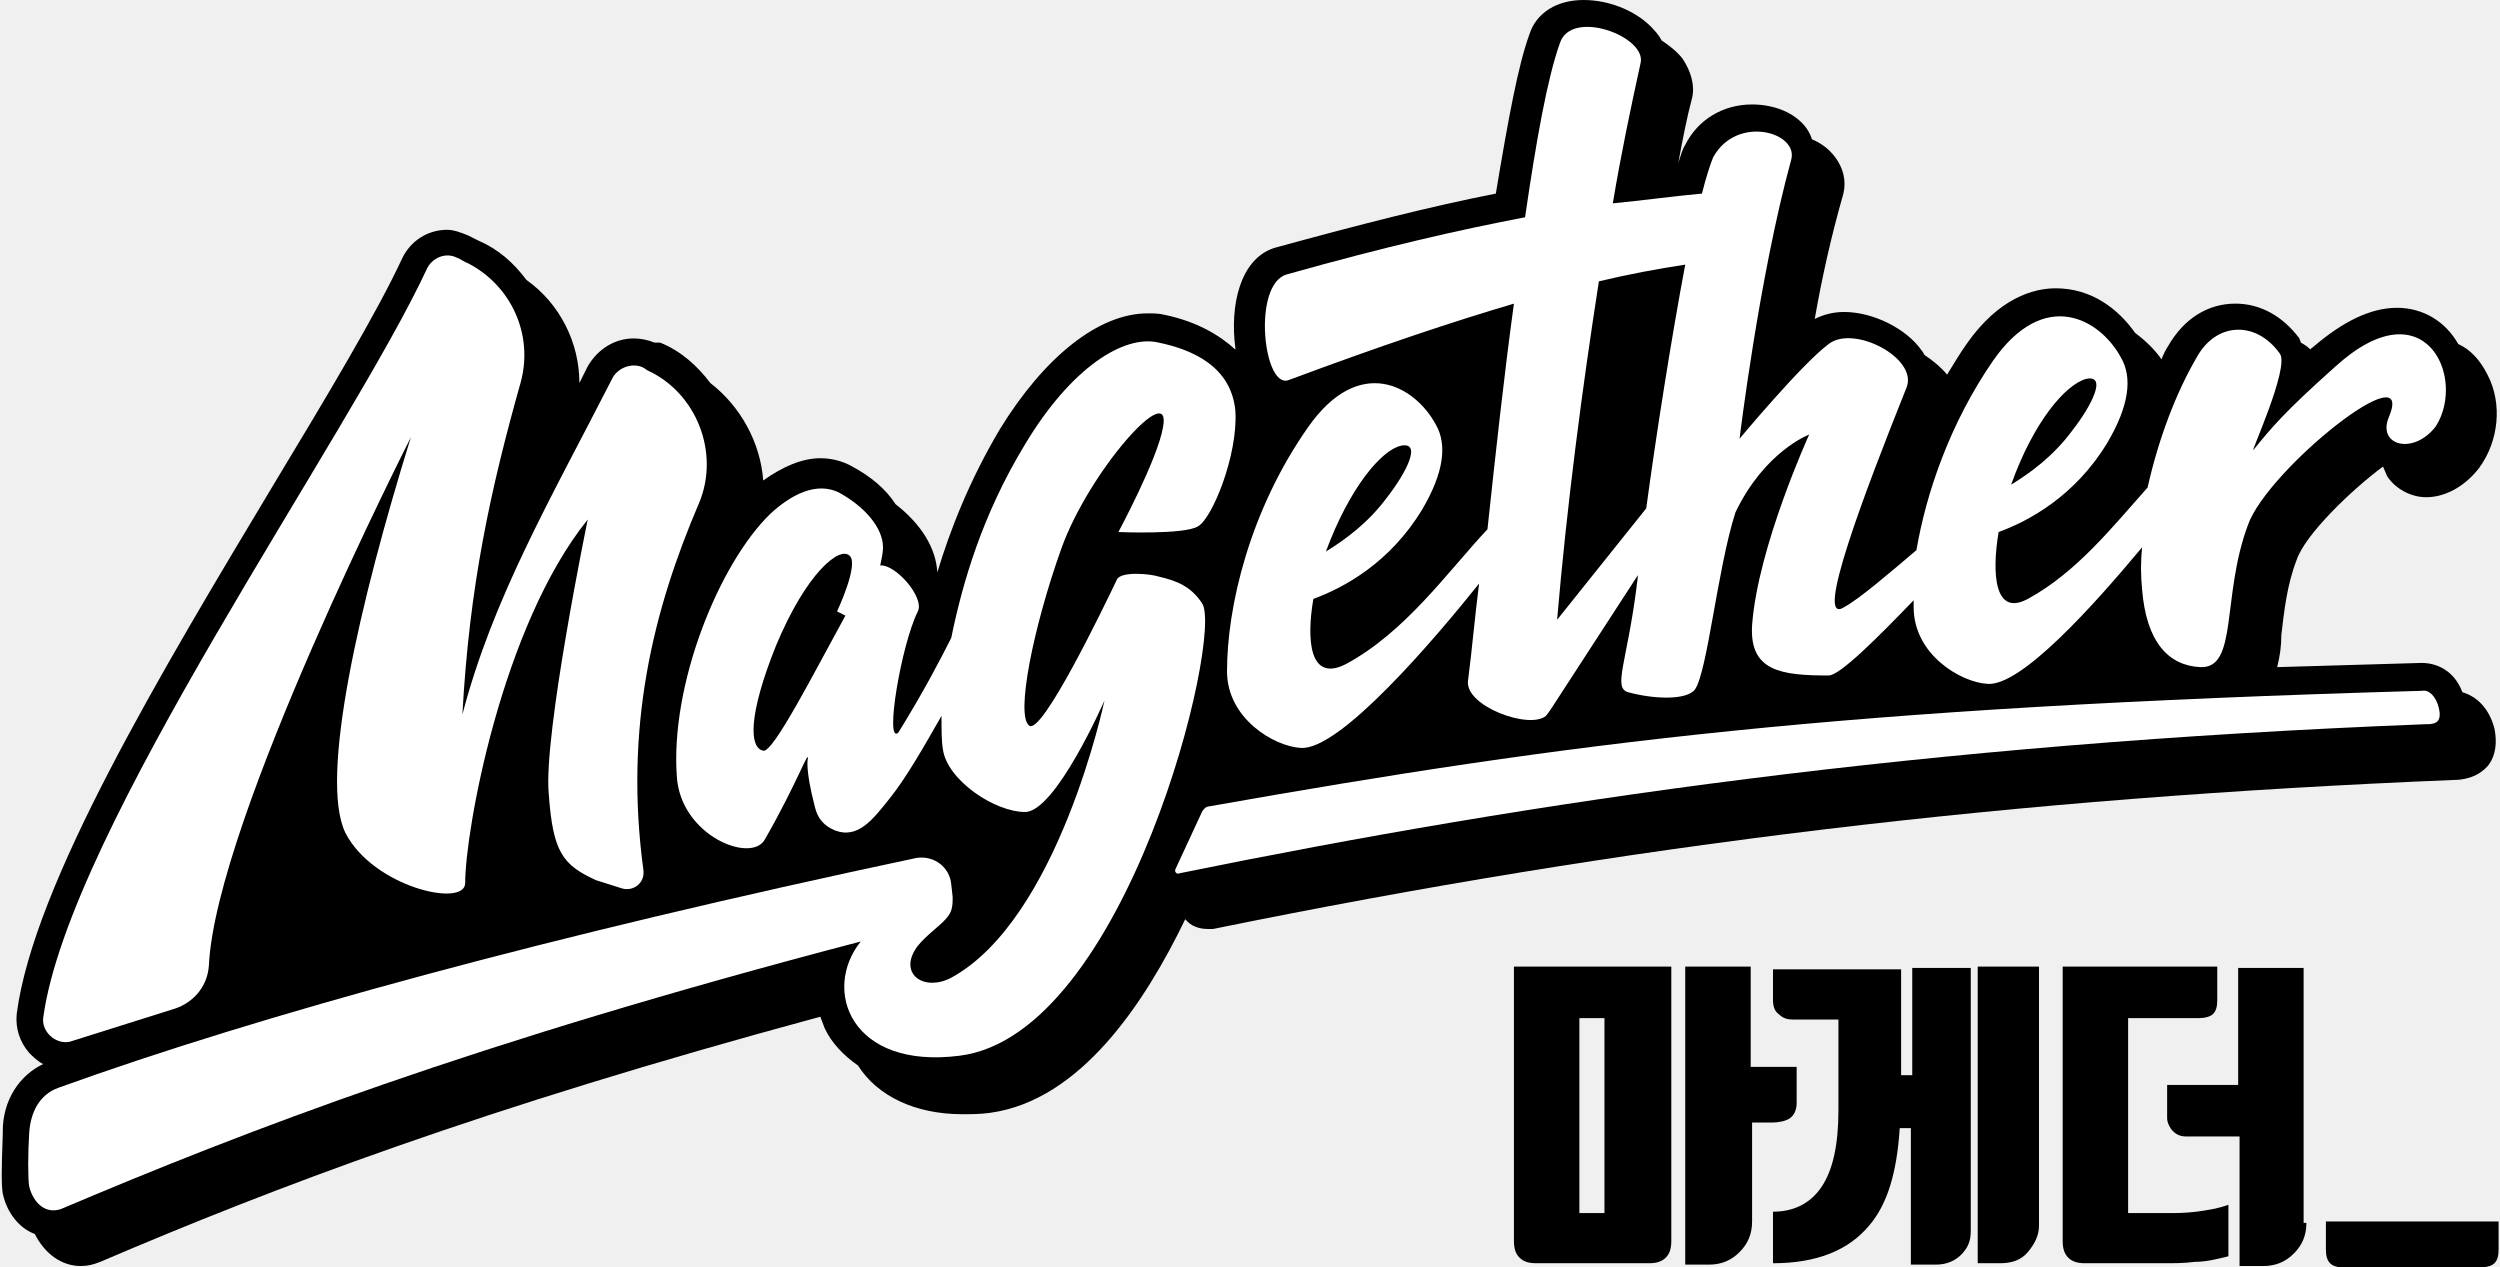
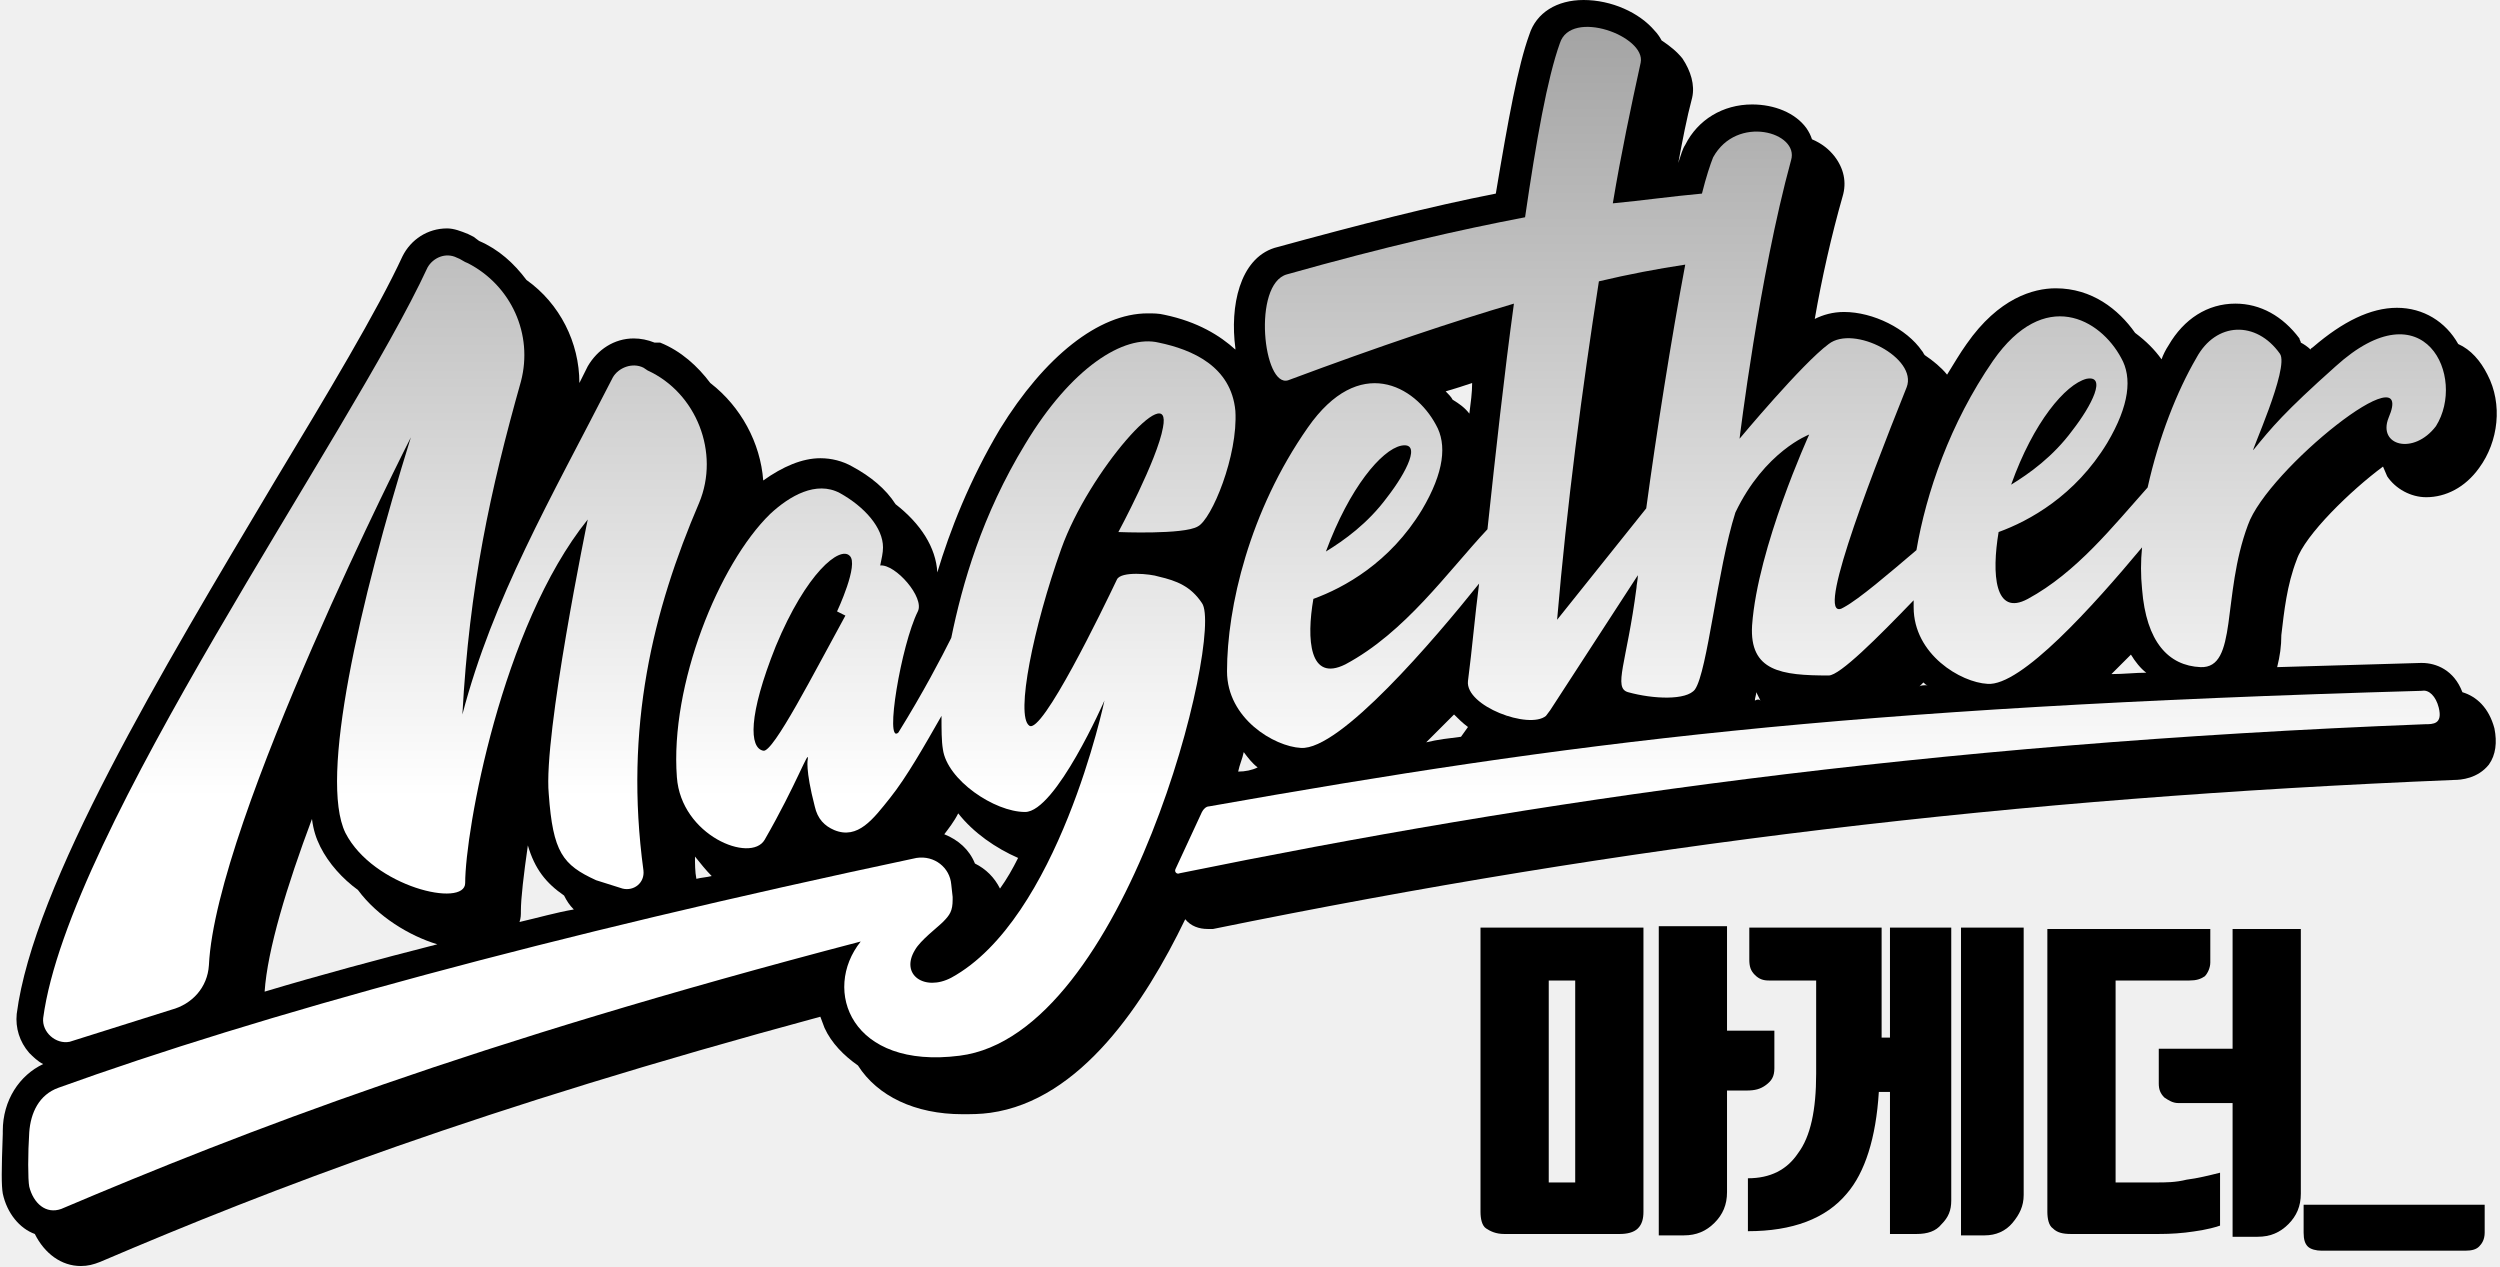
<svg xmlns="http://www.w3.org/2000/svg" version="1.1" id="레이어_1" x="0px" y="0px" viewBox="0 0 179.5 90.9" style="enable-background:new 0 0 179.5 90.9;" xml:space="preserve">
  <style type="text/css">
- 	.st0{fill:#FFFFFF;}
+ 	.st0{fill:none;}
+ 	.st1{fill:url(#XMLID_95_);}
+ 	.st2{fill:url(#XMLID_96_);}
+ 	.st3{fill:url(#XMLID_97_);}
+ 	.st4{fill:url(#XMLID_98_);}
+ 	.st5{fill:url(#XMLID_99_);}
</style>
  <g>
+     <rect x="111.2" y="70.4" class="st0" width="1.9" height="14.5" />
+     <path d="M127.4,76.7v-2.7H124v-7.5h-4.9v22.2h1.8c0.9,0,1.6-0.3,2.2-0.9s0.9-1.3,0.9-2.2v-7.3h1.4c0.6,0,1-0.1,1.4-0.4   C127.2,77.6,127.4,77.3,127.4,76.7z" />
+     <path d="M106.3,87c0,0.5,0.1,1,0.4,1.2s0.7,0.4,1.3,0.4h8.3c0.5,0,1-0.1,1.3-0.4s0.4-0.7,0.4-1.2V66.6h-11.7V87z M111.2,70.4h1.9   v14.5h-1.9V70.4z" />
+     <path d="M135.9,74.5h-0.8v-7.9h-9.5v2.3c0,0.5,0.1,0.8,0.4,1.1c0.3,0.3,0.6,0.4,1,0.4h3.4v6.7c0,2.6-0.4,4.5-1.3,5.7   c-0.8,1.2-2,1.8-3.6,1.8v3.8c3.2,0,5.6-0.9,7.1-2.7c1.3-1.5,2.1-4,2.3-7.3h0.8v10.2h1.9c0.8,0,1.4-0.2,1.8-0.7   c0.5-0.5,0.7-1,0.7-1.7V66.6h-4.4V74.5z" />
+     <path d="M140.9,88.7h1.6c0.8,0,1.5-0.3,2-0.9c0.5-0.6,0.8-1.2,0.8-2V66.6h-4.5V88.7z" />
+     <path d="M154.8,84.9h-2.9V70.4l5.3,0c0.5,0,0.8-0.1,1.1-0.3c0.2-0.2,0.4-0.6,0.4-1v-2.4H147V87c0,0.5,0.1,1,0.4,1.2   c0.3,0.3,0.7,0.4,1.3,0.4h6c0.6,0,1.3,0,2.2-0.1c0.8-0.1,1.6-0.2,2.5-0.5v-3.8c-0.8,0.2-1.6,0.4-2.4,0.5   C156.2,84.9,155.5,84.9,154.8,84.9z" />
+     <path d="M160.3,75.3H155v2.5c0,0.4,0.1,0.7,0.4,1c0.3,0.2,0.6,0.4,1,0.4h3.9v9.6h1.8c0.9,0,1.6-0.3,2.2-0.9s0.9-1.3,0.9-2.2v-19   h-4.9V75.3z" />
+     <path d="M165.4,88.5c0,0.5,0.1,0.8,0.3,1c0.2,0.2,0.6,0.3,1,0.3H177c0.5,0,0.8-0.1,1-0.3c0.2-0.2,0.4-0.5,0.4-1v-2h-13V88.5z" />
+     <path d="M176.8,49.7c-0.6-1.6-1.9-2.1-2.9-2.1h0l-0.1,0c-3.6,0.1-7,0.2-10.3,0.3c0.2-0.8,0.3-1.5,0.3-2.3c0.2-1.7,0.4-3.6,1.1-5.4   c0.6-1.8,3.9-5,6.2-6.7c0.1,0.2,0.2,0.5,0.3,0.7c0.6,0.9,1.7,1.5,2.8,1.5c1.4,0,2.8-0.7,3.8-2.1c1.4-1.9,1.7-4.6,0.6-6.7   c-0.5-1-1.2-1.8-2.1-2.2c-0.9-1.6-2.5-2.6-4.4-2.6c-1.9,0-3.9,1-6,2.8c-0.1,0.1-0.2,0.1-0.2,0.2c-0.2-0.2-0.5-0.4-0.7-0.5   c0-0.1-0.1-0.2-0.1-0.3c-1.2-1.6-2.8-2.5-4.6-2.5c-2,0-3.7,1.1-4.8,3c-0.2,0.3-0.4,0.7-0.5,1c-0.5-0.7-1.1-1.3-1.9-1.9   c-1.2-1.7-3.1-3.2-5.7-3.2c-1.6,0-4.1,0.7-6.4,4c-0.5,0.7-0.9,1.4-1.4,2.2c-0.4-0.5-1-1-1.6-1.4c-0.1-0.1-0.1-0.2-0.2-0.3   c-1.1-1.6-3.5-2.8-5.6-2.8c-0.8,0-1.5,0.2-2.1,0.5c0.5-2.9,1.2-6,2-8.8c0.3-1,0.1-2-0.6-2.9c-0.4-0.5-0.9-0.9-1.6-1.2   c-0.1-0.3-0.2-0.5-0.4-0.8c-0.8-1.1-2.3-1.7-3.9-1.7c-2.1,0-3.9,1.1-4.8,2.9c-0.2,0.3-0.3,0.7-0.5,1.3c0.3-1.6,0.6-3.2,1-4.7   c0.2-0.9-0.1-1.9-0.7-2.8c-0.4-0.5-0.9-0.9-1.5-1.3c-0.1-0.2-0.3-0.5-0.5-0.7c-1.1-1.3-3.1-2.2-5.1-2.2h0c-1.9,0-3.4,0.9-3.9,2.5   c-0.8,2.2-1.5,6-2.4,11.4c-4.6,0.9-9.7,2.2-15.9,3.9C89,18.6,88.3,22,88.7,25c0,0,0,0.1,0,0.1c-1.1-1-2.7-2-5.1-2.5   c-0.4-0.1-0.8-0.1-1.2-0.1h0c-3.5,0-7.4,3.1-10.6,8.3c-2.2,3.7-3.6,7.3-4.5,10.3c0,0,0,0,0,0c-0.1-1.8-1.2-3.5-3-4.9   c-0.7-1.1-1.8-2-3.1-2.7c-0.7-0.4-1.5-0.6-2.3-0.6c-1.3,0-2.7,0.6-4.1,1.6c-0.2-2.7-1.6-5.3-3.8-7c-0.9-1.2-2.1-2.3-3.6-2.9   L47,24.6c-0.5-0.2-1-0.3-1.5-0.3c-1.4,0-2.6,0.8-3.3,2c-0.2,0.4-0.4,0.8-0.6,1.2c0-2.9-1.4-5.7-3.8-7.4c-0.9-1.2-2-2.2-3.4-2.8   L34,17l-0.4-0.2c-0.5-0.2-1-0.4-1.5-0.4c-1.4,0-2.6,0.8-3.2,2c-1.8,3.9-5.4,9.9-9.2,16.2C11.6,48.2,2.4,63.5,1.2,72.8   c-0.1,1,0.2,2,0.9,2.8c0.3,0.3,0.6,0.6,1,0.8c-1.7,0.8-2.9,2.6-2.9,4.8l0,0.2c-0.1,2.7-0.1,3.7,0,4.3c0.3,1.4,1.2,2.5,2.3,2.9   c0.7,1.4,1.9,2.3,3.3,2.3c0.5,0,0.9-0.1,1.4-0.3C19.6,85.3,34.5,79.6,58.9,73c0.1,0.3,0.2,0.5,0.3,0.8c0.5,1.1,1.4,2,2.4,2.7   c1.4,2.2,4.1,3.5,7.5,3.5c0.6,0,1.3,0,2-0.1C77.6,79,82.2,72,85.1,66c0.4,0.5,1,0.7,1.6,0.7c0.2,0,0.3,0,0.4,0   c29.9-6.1,57.4-9.4,89.1-10.7c0.5,0,1.7-0.1,2.5-1.1c0.5-0.7,0.6-1.6,0.4-2.6C178.7,50.8,177.8,50,176.8,49.7z M19,71.2   c0.2-3,1.6-7.6,3.4-12.4c0.1,0.8,0.3,1.4,0.6,2c0.6,1.2,1.6,2.3,2.7,3.1c1.4,1.9,3.7,3.3,5.7,3.9C27.1,68.9,23,70,19,71.2z    M37.3,66.2c0.1-0.3,0.1-0.5,0.1-0.8c0-0.9,0.2-2.6,0.5-4.7c0.5,1.7,1.3,2.7,2.6,3.6c0.2,0.4,0.4,0.7,0.7,1   C40,65.5,38.6,65.9,37.3,66.2z M50,63.1c-0.1-0.5-0.1-1.1-0.1-1.6c0.4,0.5,0.8,1,1.2,1.4C50.7,63,50.4,63,50,63.1z M71.8,63.8   C71.4,63,70.8,62.4,70,62c-0.4-1-1.2-1.7-2.2-2.1c0.3-0.4,0.7-0.9,1-1.5c1.1,1.4,2.7,2.5,4.3,3.2C72.7,62.4,72.3,63.1,71.8,63.8z    M88.9,55.4c0.1-0.5,0.3-0.9,0.4-1.4c0,0,0,0,0,0c0.3,0.4,0.6,0.8,1,1.1C89.9,55.3,89.4,55.4,88.9,55.4z M104.9,52.9   c-0.8,0.1-1.7,0.2-2.5,0.4c0.6-0.6,1.3-1.3,2-2c0.3,0.3,0.6,0.6,1,0.9L104.9,52.9z M105.5,29.7c-0.3-0.4-0.7-0.7-1.2-1   c-0.1-0.2-0.3-0.4-0.5-0.6c0.7-0.2,1.3-0.4,1.9-0.6C105.7,28.2,105.6,28.9,105.5,29.7z M126,50.3c0-0.2,0.1-0.4,0.1-0.6   c0.1,0.2,0.2,0.4,0.3,0.6C126.3,50.2,126.2,50.2,126,50.3z M137.8,49.3c0.1-0.1,0.2-0.2,0.3-0.3c0.1,0.1,0.2,0.2,0.3,0.2   C138.1,49.2,137.9,49.2,137.8,49.3z M151.6,48.4c0.4-0.4,0.9-0.9,1.4-1.4c0.3,0.5,0.7,1,1.1,1.3C153.3,48.3,152.5,48.4,151.6,48.4z   " />
    <g>
-       <path d="M176.8,49.7c-0.6-1.6-1.9-2.1-2.9-2.1h0l-0.1,0c-3.6,0.1-7,0.2-10.3,0.3c0.2-0.8,0.3-1.5,0.3-2.3c0.2-1.7,0.4-3.6,1.1-5.4    c0.6-1.8,3.9-5,6.2-6.7c0.1,0.2,0.2,0.5,0.3,0.7c0.6,0.9,1.7,1.5,2.8,1.5c1.4,0,2.8-0.8,3.8-2.1c1.4-1.9,1.7-4.6,0.6-6.7    c-0.5-1-1.2-1.8-2.1-2.2c-0.9-1.6-2.5-2.6-4.4-2.6c-1.9,0-3.9,1-6,2.8c-0.1,0.1-0.2,0.1-0.2,0.2c-0.2-0.2-0.5-0.4-0.7-0.5    c0-0.1-0.1-0.2-0.1-0.3c-1.2-1.6-2.8-2.5-4.6-2.5c-2,0-3.7,1.1-4.8,3c-0.2,0.3-0.4,0.7-0.5,1c-0.5-0.7-1.1-1.3-1.9-1.9    c-1.2-1.7-3.1-3.2-5.7-3.2c-1.6,0-4.1,0.7-6.4,4c-0.5,0.7-0.9,1.4-1.4,2.2c-0.4-0.5-1-1-1.6-1.4c-0.1-0.1-0.1-0.2-0.2-0.3    c-1.1-1.6-3.5-2.8-5.6-2.8c-0.8,0-1.5,0.2-2.1,0.5c0.5-2.9,1.2-6,2-8.8c0.3-1,0.1-2-0.6-2.9c-0.4-0.5-0.9-0.9-1.6-1.2    c-0.1-0.3-0.2-0.5-0.4-0.8c-0.8-1.1-2.3-1.7-3.9-1.7c-2.1,0-3.9,1.1-4.8,2.9c-0.2,0.3-0.3,0.7-0.5,1.3c0.3-1.6,0.6-3.2,1-4.7    c0.2-0.9-0.1-1.9-0.7-2.8c-0.4-0.5-0.9-0.9-1.5-1.3c-0.1-0.2-0.3-0.5-0.5-0.7c-1.1-1.3-3.1-2.2-5.1-2.2c-1.9,0-3.4,0.9-3.9,2.5    c-0.8,2.2-1.5,6-2.4,11.4c-4.6,0.9-9.7,2.2-15.9,3.9C89,18.6,88.3,22,88.7,25c0,0,0,0.1,0,0.1c-1.1-1-2.7-2-5.1-2.5    c-0.4-0.1-0.8-0.1-1.2-0.1h0c-3.5,0-7.4,3.1-10.6,8.3c-2.2,3.7-3.6,7.3-4.5,10.3c0,0,0,0,0,0c-0.1-1.8-1.2-3.5-3-4.9    c-0.7-1.1-1.8-2-3.1-2.7c-0.7-0.4-1.5-0.6-2.3-0.6c-1.3,0-2.7,0.6-4.1,1.6c-0.2-2.7-1.6-5.3-3.8-7c-0.9-1.2-2.1-2.3-3.6-2.9    L47,24.6c-0.5-0.2-1-0.3-1.5-0.3c-1.4,0-2.6,0.8-3.3,2c-0.2,0.4-0.4,0.8-0.6,1.2c0-2.9-1.4-5.7-3.8-7.4c-0.9-1.2-2-2.2-3.4-2.8    l-0.8-0.4c-0.5-0.2-1-0.4-1.5-0.4c-1.4,0-2.6,0.8-3.2,2c-1.8,3.9-5.4,9.9-9.2,16.2C11.6,48.2,2.4,63.5,1.2,72.8    c-0.1,1,0.2,2,0.9,2.8c0.3,0.3,0.6,0.6,1,0.8c-1.7,0.8-2.9,2.6-2.9,4.8l0,0.2c-0.1,2.7-0.1,3.7,0,4.3c0.3,1.4,1.2,2.5,2.3,2.9    c0.7,1.4,1.9,2.3,3.3,2.3c0.5,0,0.9-0.1,1.4-0.3C19.6,85.3,34.5,79.6,58.9,73c0.1,0.3,0.2,0.5,0.3,0.8c0.5,1.1,1.4,2,2.4,2.7    c1.4,2.2,4.1,3.5,7.5,3.5c0.6,0,1.3,0,2-0.1C77.6,79,82.2,72,85.1,66c0.4,0.5,1,0.7,1.6,0.7c0.2,0,0.3,0,0.4,0    c29.9-6.1,57.4-9.4,89.1-10.7c0.5,0,1.7-0.1,2.5-1.1c0.5-0.7,0.6-1.6,0.4-2.6C178.7,50.8,177.8,50,176.8,49.7z" />
-       <g>
-         <path d="M110.3,90.7c-0.5,0-0.9-0.1-1.2-0.4s-0.4-0.7-0.4-1.2V69.4H120v19.7c0,0.5-0.1,0.9-0.4,1.2s-0.7,0.4-1.2,0.4H110.3z      M115.2,87.1v-14h-1.8v14H115.2z M125.8,76.6h3.2v2.6c0,0.5-0.2,0.9-0.5,1.1c-0.3,0.2-0.8,0.3-1.3,0.3h-1.4v7.1     c0,0.9-0.3,1.6-0.9,2.2s-1.3,0.9-2.2,0.9h-1.7V69.4h4.7V76.6z" />
-         <path d="M141.5,88.4c0,0.7-0.2,1.2-0.7,1.7c-0.4,0.4-1,0.7-1.8,0.7h-1.8v-9.8h-0.8c-0.2,3.2-0.9,5.5-2.2,7     c-1.5,1.8-3.8,2.7-6.9,2.7v-3.7c1.5,0,2.7-0.6,3.5-1.8c0.8-1.2,1.2-3,1.2-5.5v-6.5h-3.3c-0.4,0-0.7-0.1-1-0.4     c-0.3-0.2-0.4-0.6-0.4-1v-2.2h9.2v7.6h0.8v-7.7h4.2V88.4z M142.1,69.4h4.3V88c0,0.7-0.3,1.3-0.8,1.9c-0.5,0.6-1.2,0.8-2,0.8h-1.6     V69.4z" />
-         <path d="M148,69.4h11.2v2.4c0,0.5-0.1,0.8-0.3,1c-0.2,0.2-0.6,0.3-1,0.3l-5.1,0v14h2.8c0.6,0,1.3,0,2.1-0.1     c0.7-0.1,1.5-0.2,2.3-0.5v3.7c-0.8,0.2-1.6,0.4-2.4,0.4c-0.8,0.1-1.5,0.1-2.1,0.1h-5.8c-0.5,0-0.9-0.1-1.2-0.4     c-0.3-0.3-0.4-0.7-0.4-1.2V69.4z M165.6,87.8c0,0.9-0.3,1.6-0.9,2.2s-1.3,0.9-2.2,0.9h-1.7v-9.3h-3.8c-0.4,0-0.7-0.1-1-0.4     c-0.2-0.2-0.4-0.6-0.4-0.9v-2.4h5.1v-8.4h4.7V87.8z" />
-         <path d="M179.4,87.7v2c0,0.5-0.1,0.8-0.3,1c-0.2,0.2-0.6,0.3-1,0.3h-9.8c-0.5,0-0.8-0.1-1-0.3c-0.2-0.2-0.3-0.5-0.3-1v-2H179.4z" />
+       <g id="XMLID_7_">
+         <linearGradient id="XMLID_95_" gradientUnits="userSpaceOnUse" x1="26.95" y1="57.251" x2="26.95" y2="-97.467">
+           <stop offset="0" style="stop-color:#FFFFFF" />
+           <stop offset="1" style="stop-color:#000000" />
+         </linearGradient>
+         <path id="XMLID_30_" class="st1" d="M5,74.8l7.3-2.3c1.5-0.4,2.6-1.6,2.7-3.2c0.5-10.4,14.5-37.9,14.5-37.9     c-3.7,11.9-6.6,24.5-4.7,28.4c2,3.9,8.6,5.4,8.6,3.6c0-3.7,2.6-18.4,8.8-26.1c0,0-3.2,15.5-2.8,19.7c0.3,4.2,1,5.1,3.4,6.2     l1.9,0.6c0.8,0.2,1.6-0.4,1.5-1.3c-1.4-10.3,0.7-18.7,4-26.4c1.5-3.6-0.2-7.9-3.7-9.5l-0.3-0.2c-0.8-0.4-1.8,0-2.2,0.7     c-4.5,8.8-8.6,15.8-10.8,24.2c0.5-9.2,2-16.1,4.2-23.9c0.9-3.4-0.7-6.9-3.8-8.5c-0.3-0.1-0.5-0.3-0.8-0.4c-0.8-0.4-1.7,0-2.1,0.7     C25.1,31.3,4.9,59.6,3.1,73.1C3,74.1,4,75,5,74.8z" />
      </g>
-     </g>
-     <g>
-       <g>
-         <path id="XMLID_18_" class="st0" d="M5,74.8l7.3-2.3c1.5-0.4,2.6-1.6,2.7-3.2c0.5-10.4,14.5-37.9,14.5-37.9     c-3.7,11.9-6.6,24.5-4.7,28.4c2,3.9,8.6,5.4,8.6,3.6c0-3.7,2.6-18.4,8.8-26.1c0,0-3.2,15.5-2.8,19.7c0.3,4.2,1,5.1,3.4,6.2     l1.9,0.6c0.8,0.2,1.6-0.4,1.5-1.3c-1.4-10.3,0.7-18.7,4-26.4c1.5-3.6-0.2-7.9-3.7-9.5l-0.3-0.2c-0.8-0.4-1.8,0-2.2,0.7     c-4.5,8.8-8.6,15.8-10.8,24.2c0.5-9.2,2-16.1,4.2-23.9c0.9-3.4-0.7-6.9-3.8-8.5c-0.3-0.1-0.5-0.3-0.8-0.4c-0.8-0.4-1.7,0-2.1,0.7     C25.1,31.3,4.9,59.6,3.1,73.1C3,74.1,4,75,5,74.8z" />
+       <g id="XMLID_12_">
+         <linearGradient id="XMLID_96_" gradientUnits="userSpaceOnUse" x1="108.174" y1="57.251" x2="108.174" y2="-97.467">
+           <stop offset="0" style="stop-color:#FFFFFF" />
+           <stop offset="1" style="stop-color:#000000" />
+         </linearGradient>
+         <path id="XMLID_27_" class="st2" d="M108,51.7c0.1-0.1,0.2-0.3,0.3-0.4L108,51.7z" />
      </g>
-       <g>
-         <path id="XMLID_15_" class="st0" d="M108,51.7c0.1-0.1,0.2-0.3,0.3-0.4L108,51.7z" />
+       <g id="XMLID_5_">
+         <linearGradient id="XMLID_97_" gradientUnits="userSpaceOnUse" x1="131.803" y1="57.251" x2="131.803" y2="-97.439">
+           <stop offset="0" style="stop-color:#FFFFFF" />
+           <stop offset="1" style="stop-color:#000000" />
+         </linearGradient>
+         <path id="XMLID_59_" class="st3" d="M167.7,26.3c-3.7,3.3-4.6,4.4-5.9,6c-0.3,0.4,2.6-5.9,1.9-6.9c-1.7-2.4-4.6-2.3-6,0.3     c-1.4,2.4-2.7,5.7-3.5,9.3c-2.5,2.8-5.1,6.1-8.6,8c-2.4,1.3-2.6-1.8-2.1-4.8c2.2-0.8,5.5-2.6,7.8-6.4c1.6-2.7,1.8-4.7,1-6.1     c-1.5-2.8-5.5-5.1-9.2,0.2c-3.1,4.5-4.8,9.5-5.5,13.6c-2,1.7-4.1,3.5-5.2,4.1c-2.2,1.4,1.5-8.3,4.5-15.8c0.8-2.1-3.8-4.5-5.6-3.1     c-1.9,1.4-6.4,6.8-6.4,6.8s1.4-11.6,3.7-20c0.6-2-3.9-3.3-5.6-0.2c-0.2,0.5-0.5,1.4-0.8,2.6c-2.2,0.2-4.3,0.5-6.4,0.7     c0.6-3.6,1.3-6.9,2-10.1c0.4-1.9-5-3.9-5.8-1.4c-0.9,2.5-1.7,7-2.5,12.5c-4.7,0.9-10,2.1-17.1,4.1c-2.5,0.7-1.7,8.2,0.1,7.6     c6.7-2.5,11.8-4.2,16.2-5.5c-0.7,5.1-1.3,10.6-1.9,16.2c-2.9,3.1-5.9,7.4-10.2,9.7C94,49,93.8,45.9,94.3,43     c2.2-0.8,5.5-2.6,7.8-6.4c1.6-2.7,1.8-4.7,1-6.1c-1.5-2.8-5.5-5.1-9.2,0.2c-4.2,6-5.8,12.9-5.8,17.5c0,3.4,3.4,5.4,5.3,5.5     c2.8,0.2,9.6-7.8,12.8-11.8c-0.3,2.3-0.5,4.7-0.8,7c-0.2,1.8,4.4,3.5,5.6,2.5v0l0.3-0.4l6.3-9.7c0,0.3-0.1,0.7-0.1,0.9     c-0.7,5.4-1.7,7.2-0.6,7.5c1.8,0.5,4.2,0.6,4.8-0.2c0.9-1.3,1.6-8.6,2.9-12.7c2.1-4.4,5.3-5.6,5.3-5.6s-3.7,8.1-4.1,13.7     c-0.2,3.3,2.1,3.6,5.5,3.6c0.8,0,3.5-2.7,6.1-5.4c0,0.2,0,0.3,0,0.5c0,3.4,3.4,5.4,5.3,5.5c2.4,0.2,7.6-5.6,11.1-9.8     c-0.1,1-0.1,2,0,3c0.3,3.8,1.9,5.5,4.2,5.6c2.7,0.1,1.5-5.1,3.4-10.2c1.4-4,12.2-12.6,10.1-7.7c-0.8,2,1.8,2.7,3.4,0.6     C177.1,27.1,174.1,20.5,167.7,26.3z M149.8,27.2c1.5-0.3,0.4,1.9-1,3.7c-1.4,1.9-3.1,3.1-4.4,3.9C146,30.3,148.3,27.6,149.8,27.2     z M100.6,32c1.5-0.3,0.4,1.9-1,3.7c-1.4,1.9-3.1,3.1-4.4,3.9C96.9,35,99.2,32.3,100.6,32z M118.2,36.5l-6.4,8     c0.7-8.2,1.8-16.6,3-24.3c2.1-0.5,4.2-0.9,6.2-1.2C120,24.3,118.9,31.3,118.2,36.5z" />
      </g>
-       <g>
-         <path id="XMLID_47_" class="st0" d="M167.7,26.3c-3.7,3.3-4.6,4.4-5.9,6c-0.3,0.4,2.6-5.9,1.9-6.9c-1.7-2.4-4.6-2.3-6,0.3     c-1.4,2.4-2.7,5.7-3.5,9.3c-2.5,2.8-5.1,6.1-8.6,8c-2.4,1.3-2.6-1.8-2.1-4.8c2.2-0.8,5.5-2.6,7.8-6.4c1.6-2.7,1.8-4.7,1-6.1     c-1.5-2.8-5.5-5.1-9.2,0.2c-3.1,4.5-4.8,9.5-5.5,13.6c-2,1.7-4.1,3.5-5.2,4.1c-2.2,1.4,1.5-8.3,4.5-15.8c0.8-2.1-3.8-4.5-5.6-3.1     c-1.9,1.4-6.4,6.8-6.4,6.8s1.4-11.6,3.7-20c0.6-2-3.9-3.3-5.6-0.2c-0.2,0.5-0.5,1.4-0.8,2.6c-2.2,0.2-4.3,0.5-6.4,0.7     c0.6-3.6,1.3-6.9,2-10.1c0.4-1.9-5-3.9-5.8-1.4c-0.9,2.5-1.7,7-2.5,12.5c-4.7,0.9-10,2.1-17.1,4.1c-2.5,0.7-1.7,8.2,0.1,7.6     c6.7-2.5,11.8-4.2,16.2-5.5c-0.7,5.1-1.3,10.6-1.9,16.2c-2.9,3.1-5.9,7.4-10.2,9.7C94,49,93.8,45.9,94.3,43     c2.2-0.8,5.5-2.6,7.8-6.4c1.6-2.7,1.8-4.7,1-6.1c-1.5-2.8-5.5-5.1-9.2,0.2c-4.2,6-5.8,12.9-5.8,17.5c0,3.4,3.4,5.4,5.3,5.5     c2.8,0.2,9.6-7.8,12.8-11.8c-0.3,2.3-0.5,4.7-0.8,7c-0.2,1.8,4.4,3.5,5.6,2.5v0l0.3-0.4l6.3-9.7c0,0.3-0.1,0.7-0.1,0.9     c-0.7,5.4-1.7,7.2-0.6,7.5c1.8,0.5,4.2,0.6,4.8-0.2c0.9-1.3,1.6-8.6,2.9-12.7c2.1-4.4,5.3-5.6,5.3-5.6s-3.7,8.1-4.1,13.7     c-0.2,3.3,2.1,3.6,5.5,3.6c0.8,0,3.5-2.7,6.1-5.4c0,0.2,0,0.3,0,0.5c0,3.4,3.4,5.4,5.3,5.5c2.4,0.2,7.6-5.6,11.1-9.8     c-0.1,1-0.1,2,0,3c0.3,3.8,1.9,5.5,4.2,5.6c2.7,0.1,1.5-5.1,3.4-10.2c1.4-4,12.2-12.6,10.1-7.7c-0.8,2,1.8,2.7,3.4,0.6     C177.1,27.1,174.1,20.5,167.7,26.3z M149.8,27.2c1.5-0.3,0.4,1.9-1,3.7c-1.4,1.9-3.1,3.1-4.4,3.9C146,30.3,148.3,27.6,149.8,27.2     z M100.6,32c1.5-0.3,0.4,1.9-1,3.7c-1.4,1.9-3.1,3.1-4.4,3.9C96.9,35,99.2,32.3,100.6,32z M118.2,36.5l-6.4,8     c0.7-8.2,1.8-16.6,3-24.3c2.1-0.5,4.2-0.9,6.2-1.2C120,24.3,118.9,31.3,118.2,36.5z" />
+       <g id="XMLID_2_">
+         <linearGradient id="XMLID_98_" gradientUnits="userSpaceOnUse" x1="45.347" y1="57.251" x2="45.347" y2="-97.467">
+           <stop offset="0" style="stop-color:#FFFFFF" />
+           <stop offset="1" style="stop-color:#000000" />
+         </linearGradient>
+         <path id="XMLID_39_" class="st4" d="M86.3,43.3c-0.8-1.2-1.8-1.6-3.1-1.9c-0.6-0.2-2.7-0.4-3,0.2c-1,2.1-5.4,11.2-6.3,10.5     c-1-0.7,0.3-7.1,2.3-12.7c2-5.6,8-12.3,7.3-8.7c-0.4,2.3-3.2,7.5-3.2,7.5s4.7,0.2,5.7-0.4c1-0.5,2.9-5.1,2.7-8.3     c-0.3-3.2-3.1-4.4-5.5-4.9c-2.5-0.6-6.3,1.8-9.6,7.3c-3.1,5.1-4.5,10-5.3,13.9c-0.7,1.4-2,3.9-3.8,6.8c-1,0.9,0.2-6.3,1.4-8.7     c0.5-1-1.6-3.4-2.7-3.3c0.1-0.5,0.2-0.9,0.2-1.3c0-1.4-1.3-2.9-3.1-3.9c-1.7-0.9-3.6,0.2-5,1.5c-3.7,3.6-7.2,12.3-6.7,18.9     c0.3,4.2,5.3,6.2,6.3,4.5c2.3-4,3.2-6.6,3.1-5.8c0,0-0.2,0.7,0.5,3.4c0.2,0.9,0.7,1.4,1.4,1.7c1.7,0.7,2.8-0.8,4-2.3     c1.2-1.5,2.5-3.8,3.7-5.9c0,1,0,1.8,0.1,2.4c0.3,2.2,3.7,4.5,5.9,4.5c2.2,0,5.7-8,5.7-8S76,66,68.3,70.2c-1.9,1-3.7-0.2-2.6-2     c0.4-0.7,1.6-1.6,2-2c0.5-0.5,0.7-0.8,0.7-1.6l0-0.2c0,0,0,0,0,0l-0.1-0.9c-0.1-1.2-1.2-2.1-2.5-1.9     C39.4,67.2,18.6,72.9,4.2,78.1c-1.4,0.5-2,1.8-2.1,3.2c-0.1,1.5-0.1,3.4,0,3.9c0.3,1.2,1.2,2,2.3,1.6     c13.2-5.6,29.5-11.9,57.4-19.2c-2.8,3.5-0.7,9.2,7.1,8.2C80.9,74.3,87.9,45.5,86.3,43.3z M60.1,43.9l0.6,0.3     c-2.2,4-5.2,9.9-5.9,9.7c-1-0.2-1.1-2.5,0.9-7.5c2.2-5.3,4.6-7.2,5.3-6.5C61.7,40.5,60.1,43.9,60.1,43.9z" />
      </g>
-       <g>
-         <path id="XMLID_27_" class="st0" d="M86.3,43.3c-0.8-1.2-1.8-1.6-3.1-1.9c-0.6-0.2-2.7-0.4-3,0.2c-1,2.1-5.4,11.2-6.3,10.5     c-1-0.7,0.3-7.1,2.3-12.7c2-5.6,8-12.3,7.3-8.7c-0.4,2.3-3.2,7.5-3.2,7.5s4.7,0.2,5.7-0.4c1-0.5,2.9-5.1,2.7-8.3     c-0.3-3.2-3.1-4.4-5.5-4.9c-2.5-0.6-6.3,1.8-9.6,7.3c-3.1,5.1-4.5,10-5.3,13.9c-0.7,1.4-2,3.9-3.8,6.8c-1,0.9,0.2-6.3,1.4-8.7     c0.5-1-1.6-3.4-2.7-3.3c0.1-0.5,0.2-0.9,0.2-1.3c0-1.4-1.3-2.9-3.1-3.9c-1.7-0.9-3.6,0.2-5,1.5c-3.7,3.6-7.2,12.3-6.7,18.9     c0.3,4.2,5.3,6.2,6.3,4.5c2.3-4,3.2-6.6,3.1-5.8c0,0-0.2,0.7,0.5,3.4c0.2,0.9,0.7,1.4,1.4,1.7c1.7,0.7,2.8-0.8,4-2.3     c1.2-1.5,2.5-3.8,3.7-5.9c0,1,0,1.8,0.1,2.4c0.3,2.2,3.7,4.5,5.9,4.5c2.2,0,5.7-8,5.7-8S76,66,68.3,70.2c-1.9,1-3.7-0.2-2.6-2     c0.4-0.7,1.6-1.6,2-2c0.5-0.5,0.7-0.8,0.7-1.6l0-0.2c0,0,0,0,0,0l-0.1-0.9c-0.1-1.2-1.2-2.1-2.5-1.9     C39.4,67.2,18.6,72.9,4.2,78.1c-1.4,0.5-2,1.8-2.1,3.2c-0.1,1.5-0.1,3.4,0,3.9c0.3,1.2,1.2,2,2.3,1.6     c13.2-5.6,29.5-11.9,57.4-19.2c-2.8,3.5-0.7,9.2,7.1,8.2C80.9,74.3,87.9,45.5,86.3,43.3z M60.1,43.9l0.6,0.3     c-2.2,4-5.2,9.9-5.9,9.7c-1-0.2-1.1-2.5,0.9-7.5c2.2-5.3,4.6-7.2,5.3-6.5C61.7,40.5,60.1,43.9,60.1,43.9z" />
-       </g>
-       <g>
-         <path id="XMLID_13_" class="st0" d="M173.9,49.6c-41.9,1.2-61.1,3.7-87.1,8.3c-0.2,0-0.4,0.2-0.5,0.4l-1.9,4.1     c-0.1,0.2,0.1,0.4,0.3,0.3c25.5-5.2,53.4-9.3,89.4-10.7c0.6,0,1.3,0,1-1.2C174.9,50,174.4,49.5,173.9,49.6z" />
+       <g id="XMLID_1_">
+         <linearGradient id="XMLID_99_" gradientUnits="userSpaceOnUse" x1="129.834" y1="57.251" x2="129.834" y2="-97.467">
+           <stop offset="0" style="stop-color:#FFFFFF" />
+           <stop offset="1" style="stop-color:#000000" />
+         </linearGradient>
+         <path id="XMLID_25_" class="st5" d="M173.9,49.6c-41.9,1.2-61.1,3.7-87.1,8.3c-0.2,0-0.4,0.2-0.5,0.4l-1.9,4.1     c-0.1,0.2,0.1,0.4,0.3,0.3c25.5-5.2,53.4-9.3,89.4-10.7c0.6,0,1.3,0,1-1.2C174.9,50,174.4,49.5,173.9,49.6z" />
      </g>
    </g>
  </g>
-   <g id="XMLID_38_">
+   <g id="XMLID_86_">
</g>
-   <g id="XMLID_39_">
+   <g id="XMLID_89_">
</g>
-   <g id="XMLID_40_">
+   <g id="XMLID_90_">
</g>
-   <g id="XMLID_41_">
+   <g id="XMLID_91_">
</g>
-   <g id="XMLID_42_">
+   <g id="XMLID_92_">
</g>
-   <g id="XMLID_43_">
+   <g id="XMLID_93_">
</g>
</svg>
